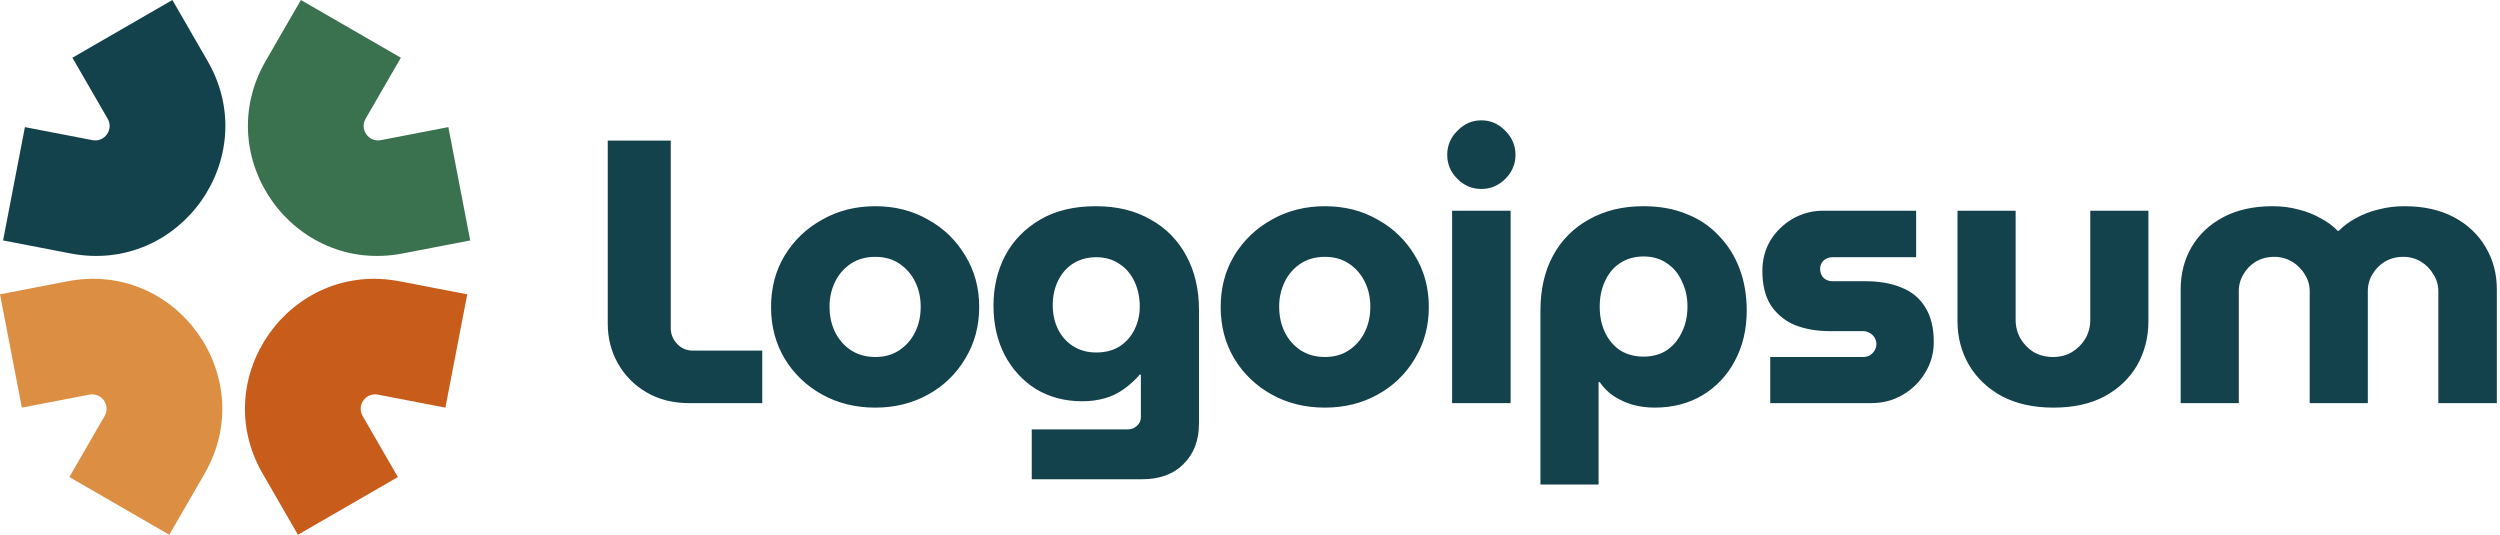
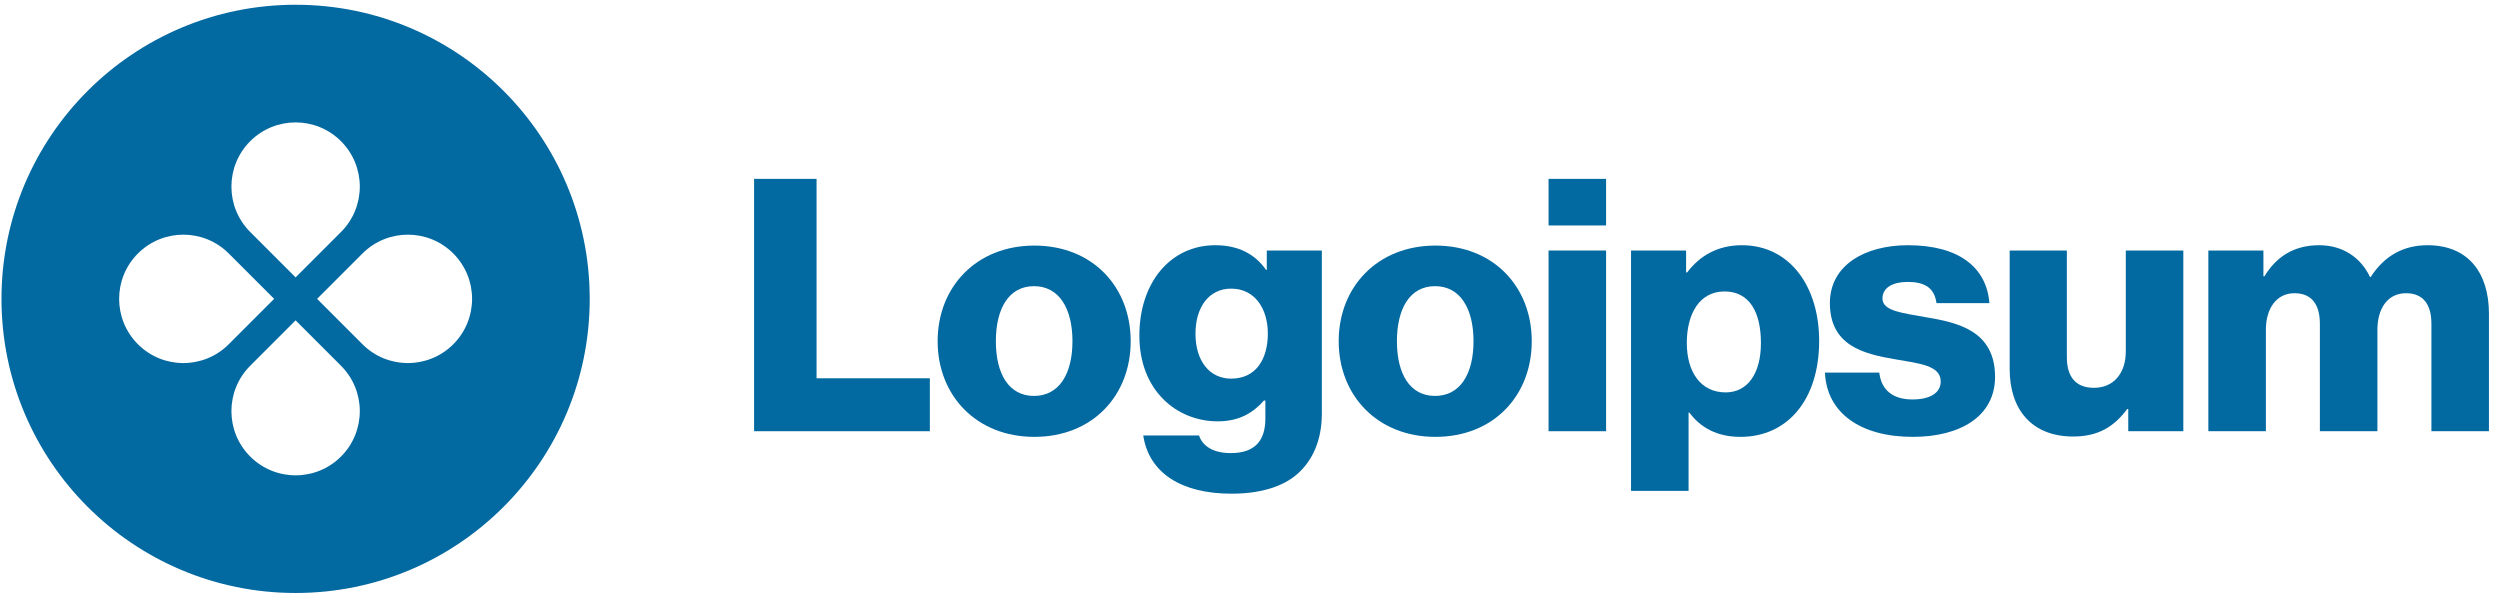
- <svg xmlns="http://www.w3.org/2000/svg" width="187" height="40" fill="none" viewBox="0 0 187 40">
-   <path fill="#3A724F" fill-rule="evenodd" d="M19.87 4.567 22.507 0l7.476 4.317-2.636 4.566c-.463.801.23 1.775 1.138 1.6l5.052-.975 1.635 8.477-5.052.974c-8.172 1.576-14.411-7.184-10.25-14.392Z" clip-rule="evenodd" />
-   <path fill="#DC8E43" fill-rule="evenodd" d="M15.302 35.433 12.665 40l-7.477-4.316 2.637-4.567c.463-.801-.23-1.775-1.139-1.6l-5.051.974L0 22.015l5.052-.974c8.172-1.576 14.41 7.184 10.25 14.392Z" clip-rule="evenodd" />
-   <path fill="#14424C" fill-rule="evenodd" d="M15.53 4.567 12.894 0 5.417 4.317l2.637 4.566c.462.801-.23 1.775-1.139 1.6l-5.052-.975L.23 17.985l5.051.974c8.173 1.576 14.412-7.184 10.25-14.392Z" clip-rule="evenodd" />
-   <path fill="#C85D1B" fill-rule="evenodd" d="M19.65 35.433 22.285 40l7.477-4.316-2.637-4.567c-.462-.801.23-1.775 1.139-1.6l5.051.974 1.635-8.476-5.052-.974c-8.172-1.576-14.41 7.184-10.25 14.392Z" clip-rule="evenodd" />
-   <path fill="#14424C" d="M163.114 30.153v-8.5c0-1.178.271-2.235.813-3.17.561-.954 1.356-1.702 2.385-2.245 1.029-.542 2.254-.813 3.675-.813a7.23 7.23 0 0 1 1.964.252c.599.15 1.141.365 1.627.645.505.262.935.58 1.291.954h.056a5.5 5.5 0 0 1 1.29-.954 6.772 6.772 0 0 1 1.656-.645 7.541 7.541 0 0 1 1.992-.252c1.421 0 2.646.27 3.675.813 1.028.543 1.823 1.29 2.384 2.245.562.935.842 1.991.842 3.17v8.5h-4.377v-8.36c0-.467-.121-.888-.364-1.262a2.663 2.663 0 0 0-.926-.954 2.508 2.508 0 0 0-1.347-.365c-.505 0-.963.122-1.374.365a2.654 2.654 0 0 0-.926.954 2.4 2.4 0 0 0-.337 1.262v8.36h-4.348v-8.36c0-.467-.122-.888-.365-1.262a2.585 2.585 0 0 0-.954-.954 2.508 2.508 0 0 0-1.347-.365c-.505 0-.963.122-1.374.365a2.654 2.654 0 0 0-.926.954 2.41 2.41 0 0 0-.337 1.262v8.36h-4.348ZM153.603 30.49c-1.477 0-2.759-.28-3.843-.842-1.066-.58-1.889-1.356-2.469-2.328-.58-.991-.87-2.086-.87-3.283v-8.276h4.349v8.164c0 .505.121.973.364 1.403.243.411.571.748.982 1.01.43.243.917.365 1.459.365.524 0 .991-.122 1.403-.365.43-.262.767-.599 1.01-1.01.243-.43.365-.898.365-1.403v-8.164h4.348v8.276c0 1.197-.281 2.292-.842 3.283-.561.972-1.374 1.749-2.44 2.328-1.048.561-2.32.842-3.816.842ZM132.414 30.153v-3.45h6.93c.187 0 .355-.038.505-.113.149-.093.271-.215.364-.364a.93.93 0 0 0 0-.982.9.9 0 0 0-.364-.337.934.934 0 0 0-.505-.14h-2.525c-.936 0-1.787-.15-2.553-.449a4.052 4.052 0 0 1-1.796-1.459c-.43-.673-.645-1.543-.645-2.609 0-.823.196-1.571.589-2.244a4.76 4.76 0 0 1 1.655-1.628 4.568 4.568 0 0 1 2.329-.617h6.929v3.479h-6.256a.97.97 0 0 0-.673.253.841.841 0 0 0-.253.617c0 .262.085.486.253.673a.97.97 0 0 0 .673.253h2.469c1.047 0 1.945.159 2.693.476.767.3 1.356.786 1.768 1.46.43.673.645 1.542.645 2.608 0 .842-.215 1.609-.645 2.3a4.613 4.613 0 0 1-1.684 1.656c-.692.412-1.477.617-2.356.617h-7.547ZM122.94 15.425c1.216 0 2.291.196 3.226.589a6.41 6.41 0 0 1 2.413 1.627 6.993 6.993 0 0 1 1.543 2.469c.355.935.533 1.973.533 3.114 0 1.421-.299 2.684-.898 3.787a6.471 6.471 0 0 1-2.412 2.553c-1.029.617-2.226.926-3.591.926-.58 0-1.132-.075-1.656-.224a5.312 5.312 0 0 1-1.402-.646 3.9 3.9 0 0 1-1.038-1.038h-.085v7.66h-4.348V23.223c0-1.59.318-2.965.954-4.124a6.666 6.666 0 0 1 2.693-2.694c1.16-.654 2.516-.981 4.068-.981Zm0 3.759c-.673 0-1.262.168-1.767.505-.487.318-.861.767-1.123 1.347-.261.56-.392 1.197-.392 1.907 0 .711.131 1.347.392 1.908.262.561.636 1.01 1.123 1.347.505.318 1.094.477 1.767.477.673 0 1.253-.16 1.739-.477a3.297 3.297 0 0 0 1.123-1.347c.28-.561.42-1.197.42-1.908 0-.71-.14-1.346-.42-1.907-.262-.58-.636-1.03-1.123-1.347-.486-.337-1.066-.505-1.739-.505ZM108.617 30.153V15.761h4.377v14.392h-4.377Zm2.188-16.019c-.692 0-1.29-.252-1.795-.757-.505-.505-.758-1.104-.758-1.796s.253-1.29.758-1.795c.505-.524 1.103-.786 1.795-.786s1.291.262 1.796.786c.505.505.757 1.103.757 1.795s-.252 1.29-.757 1.796c-.505.505-1.104.757-1.796.757ZM99.105 30.49c-1.477 0-2.805-.327-3.984-.982a7.462 7.462 0 0 1-2.805-2.693c-.673-1.141-1.01-2.422-1.01-3.844 0-1.44.337-2.721 1.01-3.843a7.462 7.462 0 0 1 2.805-2.693c1.179-.674 2.507-1.01 3.984-1.01 1.478 0 2.796.336 3.956 1.01a7.25 7.25 0 0 1 2.777 2.693c.692 1.122 1.038 2.403 1.038 3.843 0 1.422-.346 2.703-1.038 3.844a7.25 7.25 0 0 1-2.777 2.693c-1.178.655-2.497.982-3.956.982Zm0-3.787c.692 0 1.291-.169 1.796-.505a3.424 3.424 0 0 0 1.178-1.347c.281-.561.421-1.197.421-1.908 0-.692-.14-1.318-.421-1.88a3.423 3.423 0 0 0-1.178-1.346c-.505-.337-1.104-.505-1.796-.505s-1.3.168-1.823.505a3.428 3.428 0 0 0-1.179 1.347 4.144 4.144 0 0 0-.42 1.88c0 .71.14 1.346.42 1.907a3.43 3.43 0 0 0 1.179 1.347c.523.336 1.131.505 1.823.505ZM77.174 35.849v-3.732h7.181c.281 0 .515-.093.702-.28a.83.83 0 0 0 .28-.646v-3.17h-.084a6.59 6.59 0 0 1-1.206 1.094c-.412.3-.88.524-1.403.674a6.023 6.023 0 0 1-1.711.224c-1.272 0-2.413-.3-3.423-.898-.991-.617-1.777-1.468-2.357-2.553-.56-1.084-.841-2.319-.841-3.703 0-1.365.29-2.609.87-3.731.598-1.122 1.468-2.02 2.609-2.693 1.14-.674 2.534-1.01 4.18-1.01 1.571 0 2.927.327 4.068.982a6.624 6.624 0 0 1 2.693 2.72c.636 1.16.954 2.526.954 4.097v8.416c0 1.29-.383 2.31-1.15 3.058-.748.767-1.786 1.15-3.114 1.15h-8.248Zm4.825-9.483c.673 0 1.253-.15 1.74-.449a3.18 3.18 0 0 0 1.121-1.262 3.834 3.834 0 0 0 .393-1.74c0-.673-.13-1.29-.392-1.851-.262-.561-.636-1.001-1.123-1.319-.486-.337-1.066-.505-1.74-.505-.654 0-1.234.159-1.739.477-.486.318-.86.748-1.122 1.29-.261.543-.392 1.15-.392 1.824 0 .655.13 1.253.392 1.796.262.523.636.944 1.123 1.262.504.318 1.084.477 1.739.477ZM65.473 30.49c-1.477 0-2.805-.327-3.983-.982a7.46 7.46 0 0 1-2.806-2.693c-.673-1.141-1.01-2.422-1.01-3.844 0-1.44.337-2.721 1.01-3.843a7.46 7.46 0 0 1 2.806-2.693c1.178-.674 2.506-1.01 3.983-1.01 1.478 0 2.796.336 3.956 1.01a7.252 7.252 0 0 1 2.777 2.693c.692 1.122 1.038 2.403 1.038 3.843 0 1.422-.346 2.703-1.038 3.844a7.252 7.252 0 0 1-2.777 2.693c-1.178.655-2.497.982-3.956.982Zm0-3.787c.692 0 1.29-.169 1.796-.505a3.43 3.43 0 0 0 1.178-1.347c.28-.561.42-1.197.42-1.908 0-.692-.14-1.318-.42-1.88a3.429 3.429 0 0 0-1.178-1.346c-.505-.337-1.104-.505-1.796-.505s-1.3.168-1.823.505a3.428 3.428 0 0 0-1.179 1.347 4.145 4.145 0 0 0-.42 1.88c0 .71.14 1.346.42 1.907a3.43 3.43 0 0 0 1.179 1.347c.523.336 1.131.505 1.823.505ZM51.547 30.153c-1.216 0-2.282-.27-3.198-.813a5.763 5.763 0 0 1-2.132-2.16c-.505-.898-.758-1.89-.758-2.974V10.515h4.713v14.027c0 .45.16.842.477 1.179.318.336.71.505 1.178.505h5.19v3.927h-5.47Z" />
+ <svg xmlns="http://www.w3.org/2000/svg" id="logo-52" width="170" height="41" viewBox="0 0 170 41" fill="none">
+   <path d="M51.278 29.323H63.23V25.723H55.526V12.163H51.278V29.323Z" class="cneutral" fill="#0369a1" />
+   <path d="M70.311 26.923C68.607 26.923 67.719 25.435 67.719 23.203C67.719 20.971 68.607 19.459 70.311 19.459C72.015 19.459 72.927 20.971 72.927 23.203C72.927 25.435 72.015 26.923 70.311 26.923ZM70.335 29.707C74.295 29.707 76.887 26.899 76.887 23.203C76.887 19.507 74.295 16.699 70.335 16.699C66.399 16.699 63.759 19.507 63.759 23.203C63.759 26.899 66.399 29.707 70.335 29.707Z" class="cneutral" fill="#0369a1" />
+   <path d="M83.741 33.571C85.565 33.571 87.173 33.163 88.253 32.203C89.237 31.315 89.885 29.971 89.885 28.123V17.035H86.141V18.355H86.093C85.373 17.323 84.269 16.675 82.637 16.675C79.589 16.675 77.477 19.219 77.477 22.819C77.477 26.587 80.045 28.651 82.805 28.651C84.293 28.651 85.229 28.051 85.949 27.235H86.045V28.459C86.045 29.947 85.349 30.811 83.693 30.811C82.397 30.811 81.749 30.259 81.533 29.611H77.741C78.125 32.179 80.357 33.571 83.741 33.571ZM83.717 25.747C82.253 25.747 81.293 24.547 81.293 22.699C81.293 20.827 82.253 19.627 83.717 19.627C85.349 19.627 86.213 21.019 86.213 22.675C86.213 24.403 85.421 25.747 83.717 25.747Z" class="cneutral" fill="#0369a1" />
+   <path d="M97.583 26.923C95.879 26.923 94.991 25.435 94.991 23.203C94.991 20.971 95.879 19.459 97.583 19.459C99.287 19.459 100.199 20.971 100.199 23.203C100.199 25.435 99.287 26.923 97.583 26.923ZM97.607 29.707C101.567 29.707 104.159 26.899 104.159 23.203C104.159 19.507 101.567 16.699 97.607 16.699C93.671 16.699 91.031 19.507 91.031 23.203C91.031 26.899 93.671 29.707 97.607 29.707Z" class="cneutral" fill="#0369a1" />
+   <path d="M105.302 29.323H109.214V17.035H105.302V29.323ZM105.302 15.331H109.214V12.163H105.302V15.331Z" class="cneutral" fill="#0369a1" />
+   <path d="M110.911 33.379H114.823V28.051H114.871C115.639 29.083 116.767 29.707 118.351 29.707C121.567 29.707 123.703 27.163 123.703 23.179C123.703 19.483 121.711 16.675 118.447 16.675C116.767 16.675 115.567 17.419 114.727 18.523H114.655V17.035H110.911V33.379ZM117.343 26.683C115.663 26.683 114.703 25.315 114.703 23.323C114.703 21.331 115.567 19.819 117.271 19.819C118.951 19.819 119.743 21.211 119.743 23.323C119.743 25.411 118.831 26.683 117.343 26.683Z" class="cneutral" fill="#0369a1" />
+   <path d="M130.072 29.707C133.288 29.707 135.664 28.315 135.664 25.627C135.664 22.483 133.12 21.931 130.96 21.571C129.4 21.283 128.008 21.163 128.008 20.299C128.008 19.531 128.752 19.171 129.712 19.171C130.792 19.171 131.536 19.507 131.68 20.611H135.28C135.088 18.187 133.216 16.675 129.736 16.675C126.832 16.675 124.432 18.019 124.432 20.611C124.432 23.491 126.712 24.067 128.848 24.427C130.48 24.715 131.968 24.835 131.968 25.939C131.968 26.731 131.224 27.163 130.048 27.163C128.752 27.163 127.936 26.563 127.792 25.339H124.096C124.216 28.051 126.472 29.707 130.072 29.707Z" class="cneutral" fill="#0369a1" />
+   <path d="M140.978 29.683C142.682 29.683 143.762 29.011 144.65 27.811H144.722V29.323H148.466V17.035H144.554V23.899C144.554 25.363 143.738 26.371 142.394 26.371C141.146 26.371 140.546 25.627 140.546 24.283V17.035H136.658V25.099C136.658 27.835 138.146 29.683 140.978 29.683Z" class="cneutral" fill="#0369a1" />
+   <path d="M150.168 29.323H154.08V22.435C154.08 20.971 154.8 19.939 156.024 19.939C157.2 19.939 157.752 20.707 157.752 22.027V29.323H161.664V22.435C161.664 20.971 162.36 19.939 163.608 19.939C164.784 19.939 165.336 20.707 165.336 22.027V29.323H169.248V21.331C169.248 18.571 167.856 16.675 165.072 16.675C163.488 16.675 162.168 17.347 161.208 18.835H161.16C160.536 17.515 159.312 16.675 157.704 16.675C155.928 16.675 154.752 17.515 153.984 18.787H153.912V17.035H150.168V29.323Z" class="cneutral" fill="#0369a1" />
+   <path fill-rule="evenodd" clip-rule="evenodd" d="M20.101 40.323C31.147 40.323 40.101 31.369 40.101 20.323C40.101 9.278 31.147 0.323 20.101 0.323C9.056 0.323 0.101 9.278 0.101 20.323C0.101 31.369 9.056 40.323 20.101 40.323ZM23.188 15.776C24.893 14.071 24.893 11.307 23.188 9.602C21.483 7.897 18.719 7.897 17.015 9.602C15.31 11.307 15.31 14.071 17.015 15.776L20.101 18.863L23.188 15.776ZM24.649 23.41C26.354 25.115 29.118 25.115 30.823 23.41C32.528 21.705 32.528 18.941 30.823 17.236C29.118 15.531 26.354 15.531 24.649 17.236L21.562 20.323L24.649 23.41ZM23.188 31.045C24.893 29.34 24.893 26.576 23.188 24.871L20.101 21.784L17.015 24.871C15.31 26.576 15.31 29.34 17.015 31.045C18.719 32.749 21.483 32.749 23.188 31.045ZM9.38 23.41C7.675 21.705 7.675 18.941 9.38 17.236C11.085 15.531 13.849 15.531 15.554 17.236L18.641 20.323L15.554 23.41C13.849 25.115 11.085 25.115 9.38 23.41Z" class="ccustom" fill="#0369a1" />
</svg>
